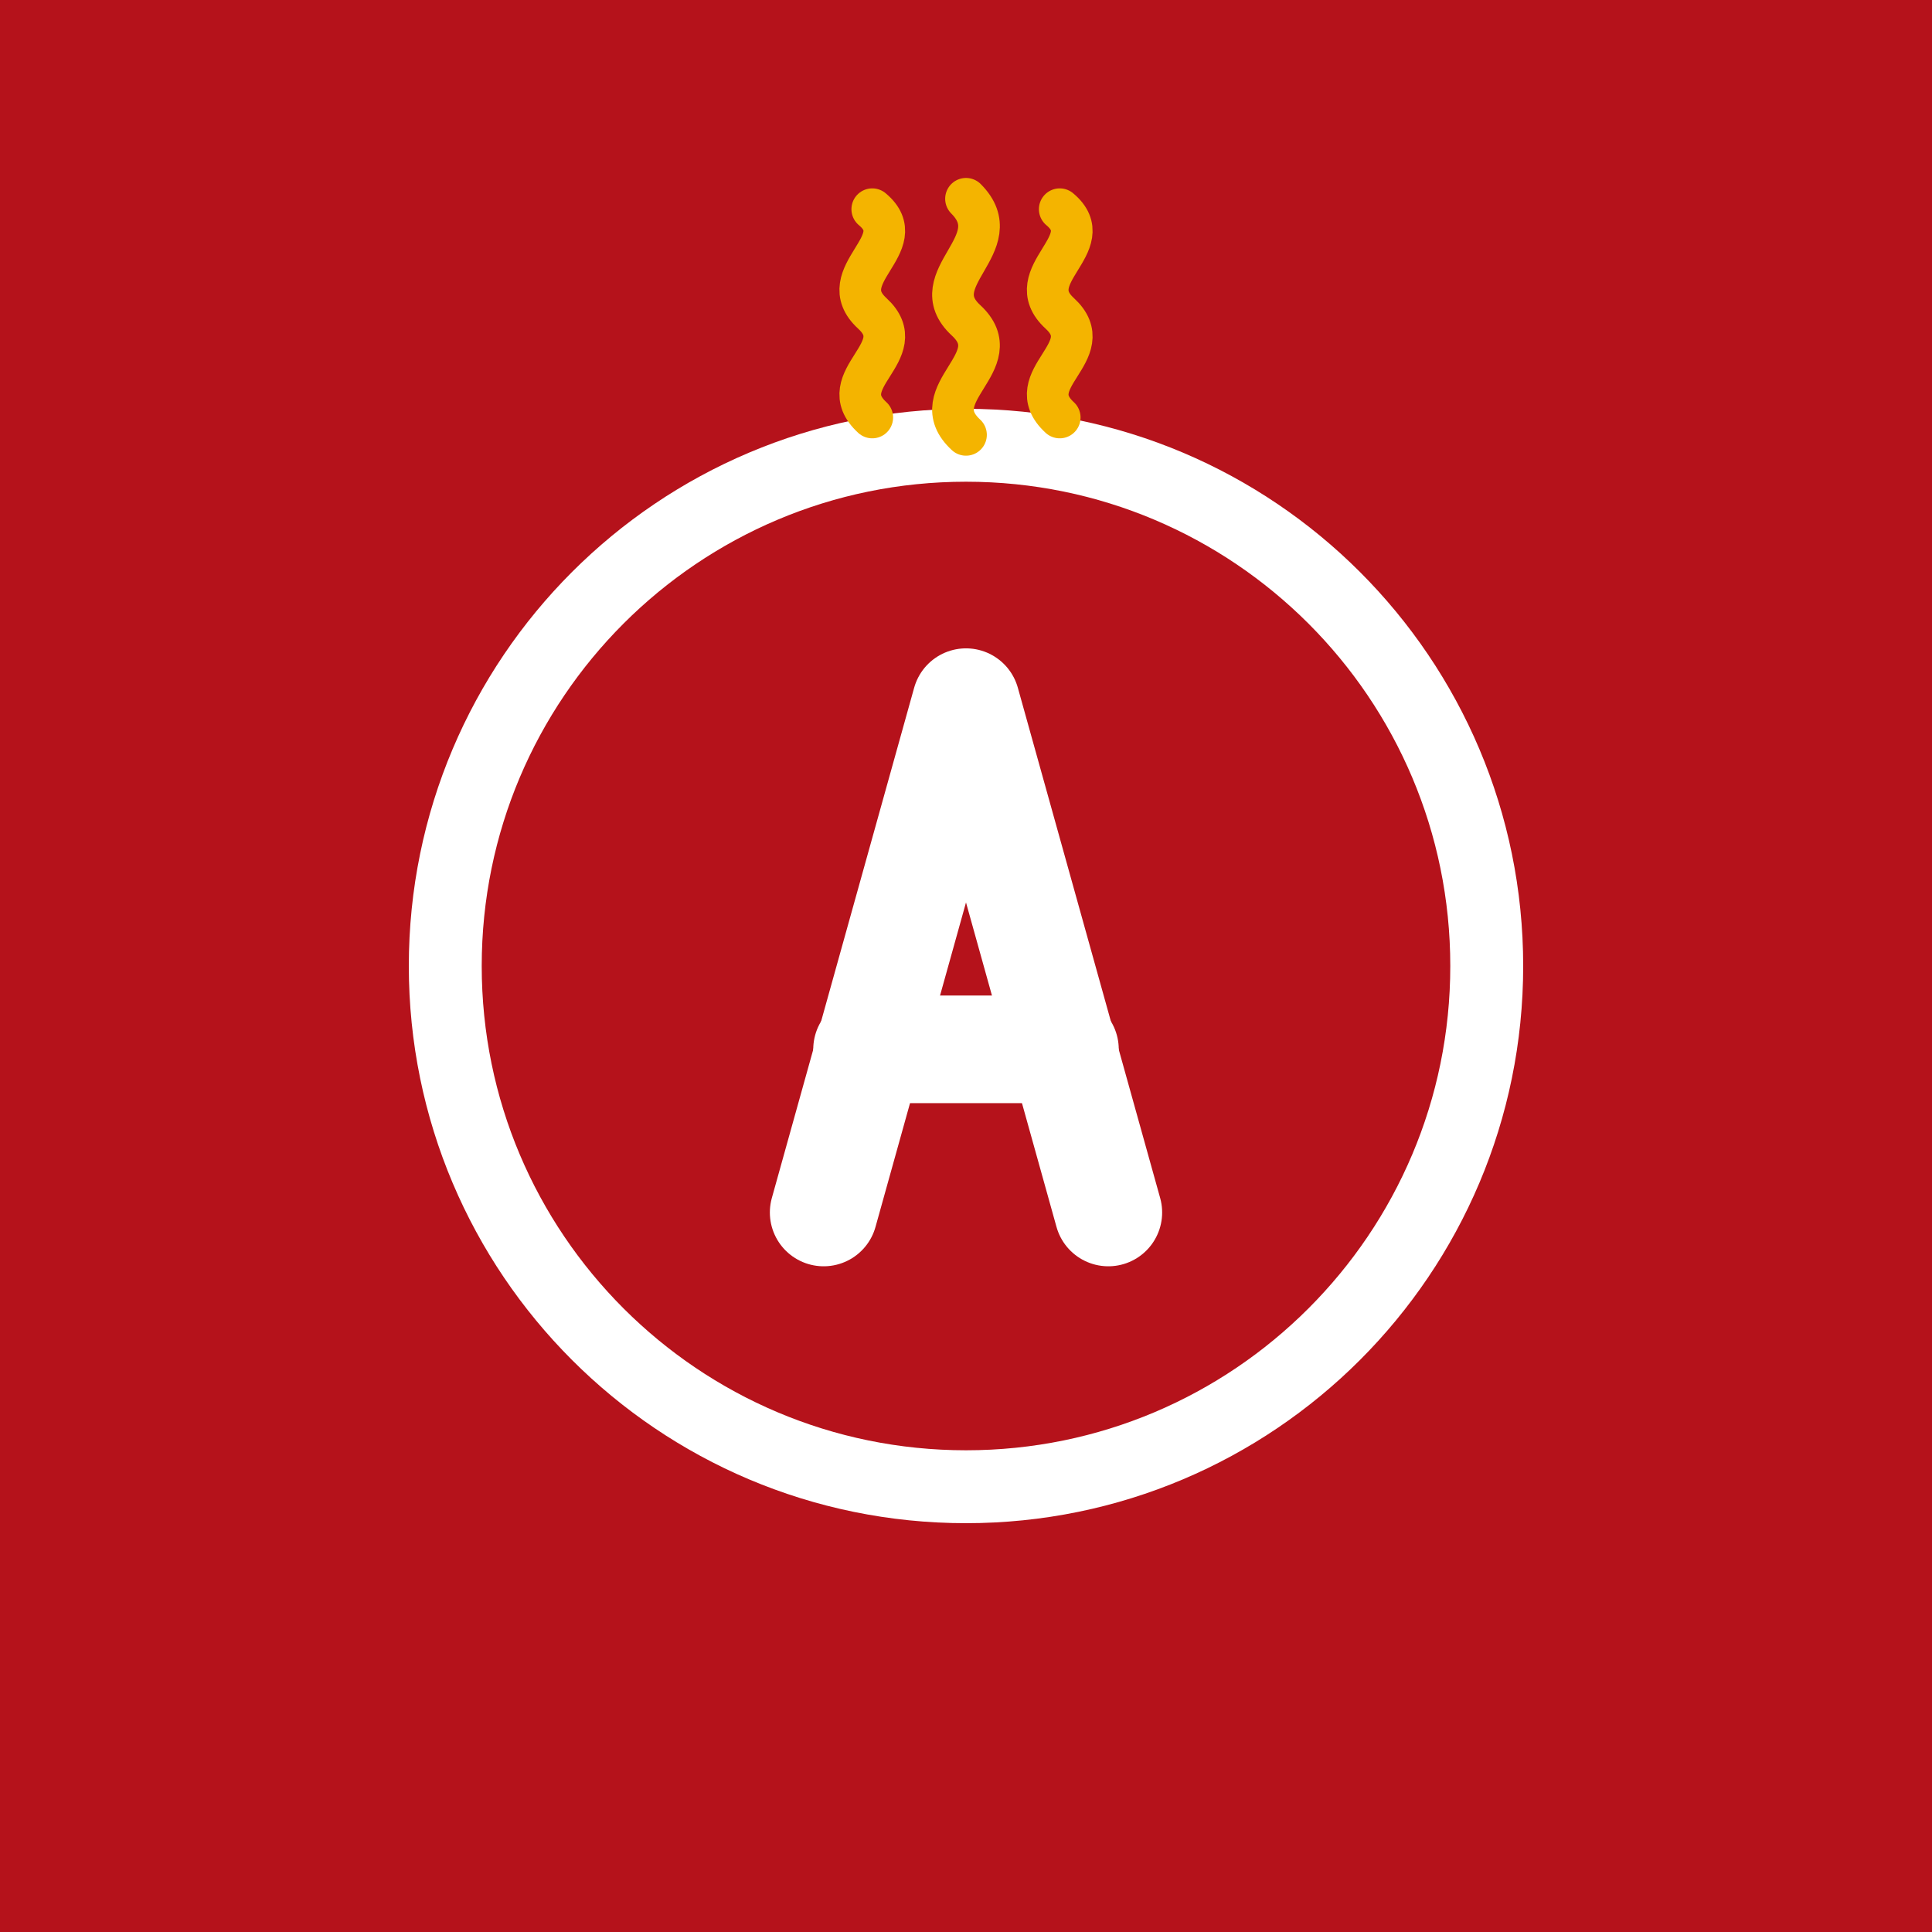
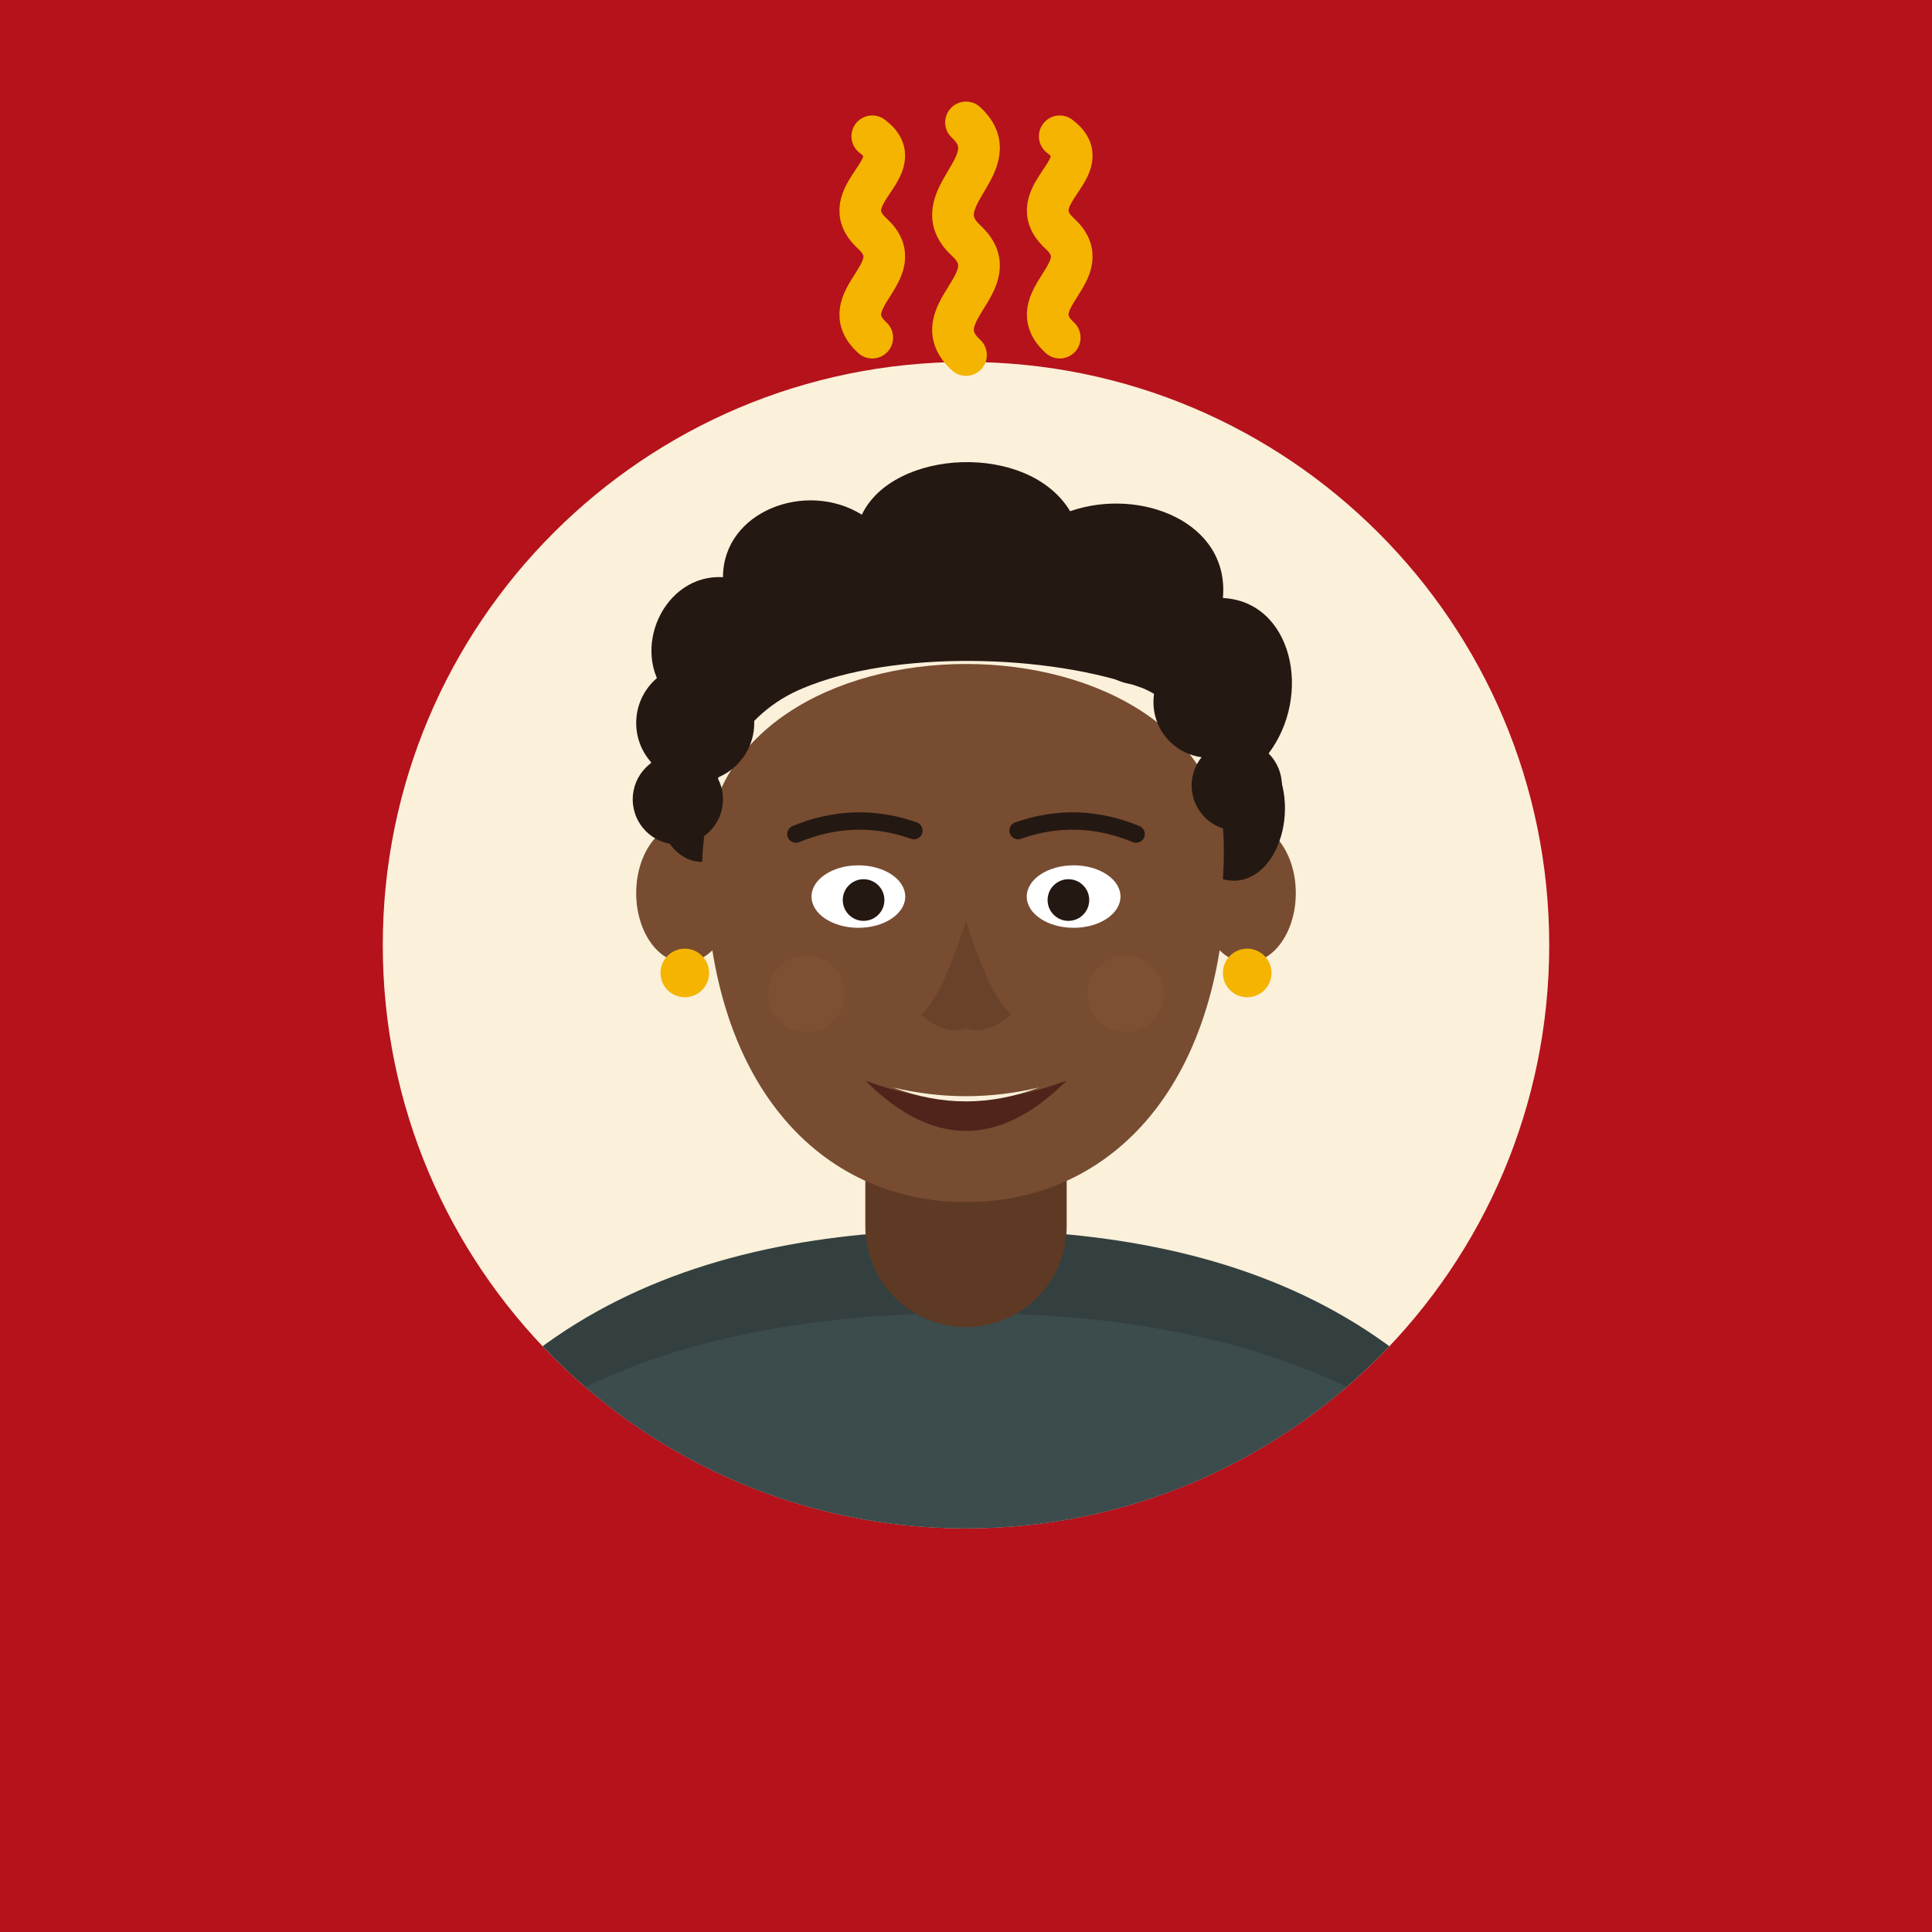
<svg xmlns="http://www.w3.org/2000/svg" width="1024" height="1024" viewBox="0 0 1024 1024">
  <rect width="1024" height="1024" fill="#B5121B" />
  <g transform="translate(40.96 40.96) scale(0.92)">
-     <g fill="none" stroke-linecap="round" stroke-linejoin="round">
-       <circle cx="512" cy="512" r="300" stroke="#FFFFFF" stroke-width="42" />
-       <path d="M430 654 L512 360 L594 654" stroke="#FFFFFF" stroke-width="62" />
-       <path d="M455 560 H569" stroke="#FFFFFF" stroke-width="62" />
-       <path d="M458 196 C434 174 482 158 458 136 C434 114 482 96 458 76" stroke="#F4B400" stroke-width="24" />
-       <path d="M512 206 C486 182 538 164 512 140 C486 116 538 96 512 70" stroke="#F4B400" stroke-width="24" />
-       <path d="M566 196 C542 174 590 158 566 136 C542 114 590 96 566 76" stroke="#F4B400" stroke-width="24" />
+     <clipPath id="prato">
+       <circle cx="512" cy="500" r="336" />
+     </clipPath>
+     <circle cx="512" cy="500" r="336" fill="#FBF0DA" />
+     <g clip-path="url(#prato)">
+       <path d="M150 905 C210 718 352 664 512 664 C672 664 814 718 874 905 Z" fill="#33403F" />
+       <path d="M150 905 C210 760 352 712 512 712 C672 712 814 760 874 905 Z" fill="#46555A" opacity="0.5" />
+       <path d="M454 566 h116 v96 a58 58 0 0 1 -116 0 Z" fill="#5E3A24" />
+       <ellipse cx="350" cy="470" rx="28" ry="40" fill="#774C31" />
+       <ellipse cx="674" cy="470" rx="28" ry="40" fill="#774C31" />
+       <circle cx="350" cy="516" r="14" fill="#F4B400" />
+       <circle cx="674" cy="516" r="14" fill="#F4B400" />
+       <path d="M362 452 C362 300 662 300 662 452 C662 580 596 648 512 648 C428 648 362 580 362 452 Z" fill="#774C31" />
+       <g fill="#241812">
+         <path d="M360 452 C330 452 322 392 340 356 C318 330 338 286 372 288 C372 250 420 232 452 252 C470 214 548 210 572 250 C612 236 664 256 660 300 C700 302 712 356 686 390 C708 420 690 470 660 462 C664 404 646 366 614 352 C560 332 470 330 418 352 C384 366 362 400 360 452 Z" />
+         <circle cx="356" cy="372" r="34" />
+         <circle cx="392" cy="322" r="34" />
+         <circle cx="440" cy="296" r="32" />
+         <circle cx="500" cy="286" r="34" />
+         <circle cx="560" cy="292" r="32" />
+         <circle cx="612" cy="318" r="32" />
+         <circle cx="652" cy="360" r="32" />
+         <circle cx="668" cy="408" r="26" />
+         <circle cx="346" cy="416" r="26" />
+       </g>
+       <path d="M414 436 Q448 422 482 434" stroke="#241812" stroke-width="10" fill="none" stroke-linecap="round" />
+       <path d="M542 434 Q576 422 610 436" stroke="#241812" stroke-width="10" fill="none" stroke-linecap="round" />
+       <ellipse cx="450" cy="472" rx="27" ry="18" fill="#FFFFFF" />
+       <ellipse cx="574" cy="472" rx="27" ry="18" fill="#FFFFFF" />
+       <circle cx="453" cy="474" r="12" fill="#241812" />
+       <circle cx="571" cy="474" r="12" fill="#241812" />
+       <path d="M512 486 Q498 530 486 540 Q500 552 512 548 Q524 552 538 540 Q526 530 512 486 Z" fill="#5E3A24" opacity="0.55" />
+       <path d="M454 578 Q512 636 570 578 Q512 600 454 578 Z" fill="#50241B" />
+       <path d="M470 582 Q512 598 554 582 Q512 592 470 582 Z" fill="#FBF0DA" />
+       <circle cx="420" cy="528" r="22" fill="#8A5636" opacity="0.4" />
+       <circle cx="604" cy="528" r="22" fill="#8A5636" opacity="0.4" />
+     </g>
+     <g fill="none" stroke="#F4B400" stroke-width="24" stroke-linecap="round">
+       <path d="M458 150 C434 128 482 112 458 90 C434 68 482 52 458 34" />
+       <path d="M512 160 C486 136 538 118 512 94 C486 70 538 50 512 26" />
+       <path d="M566 150 C542 128 590 112 566 90 C542 68 590 52 566 34" />
    </g>
  </g>
</svg>
